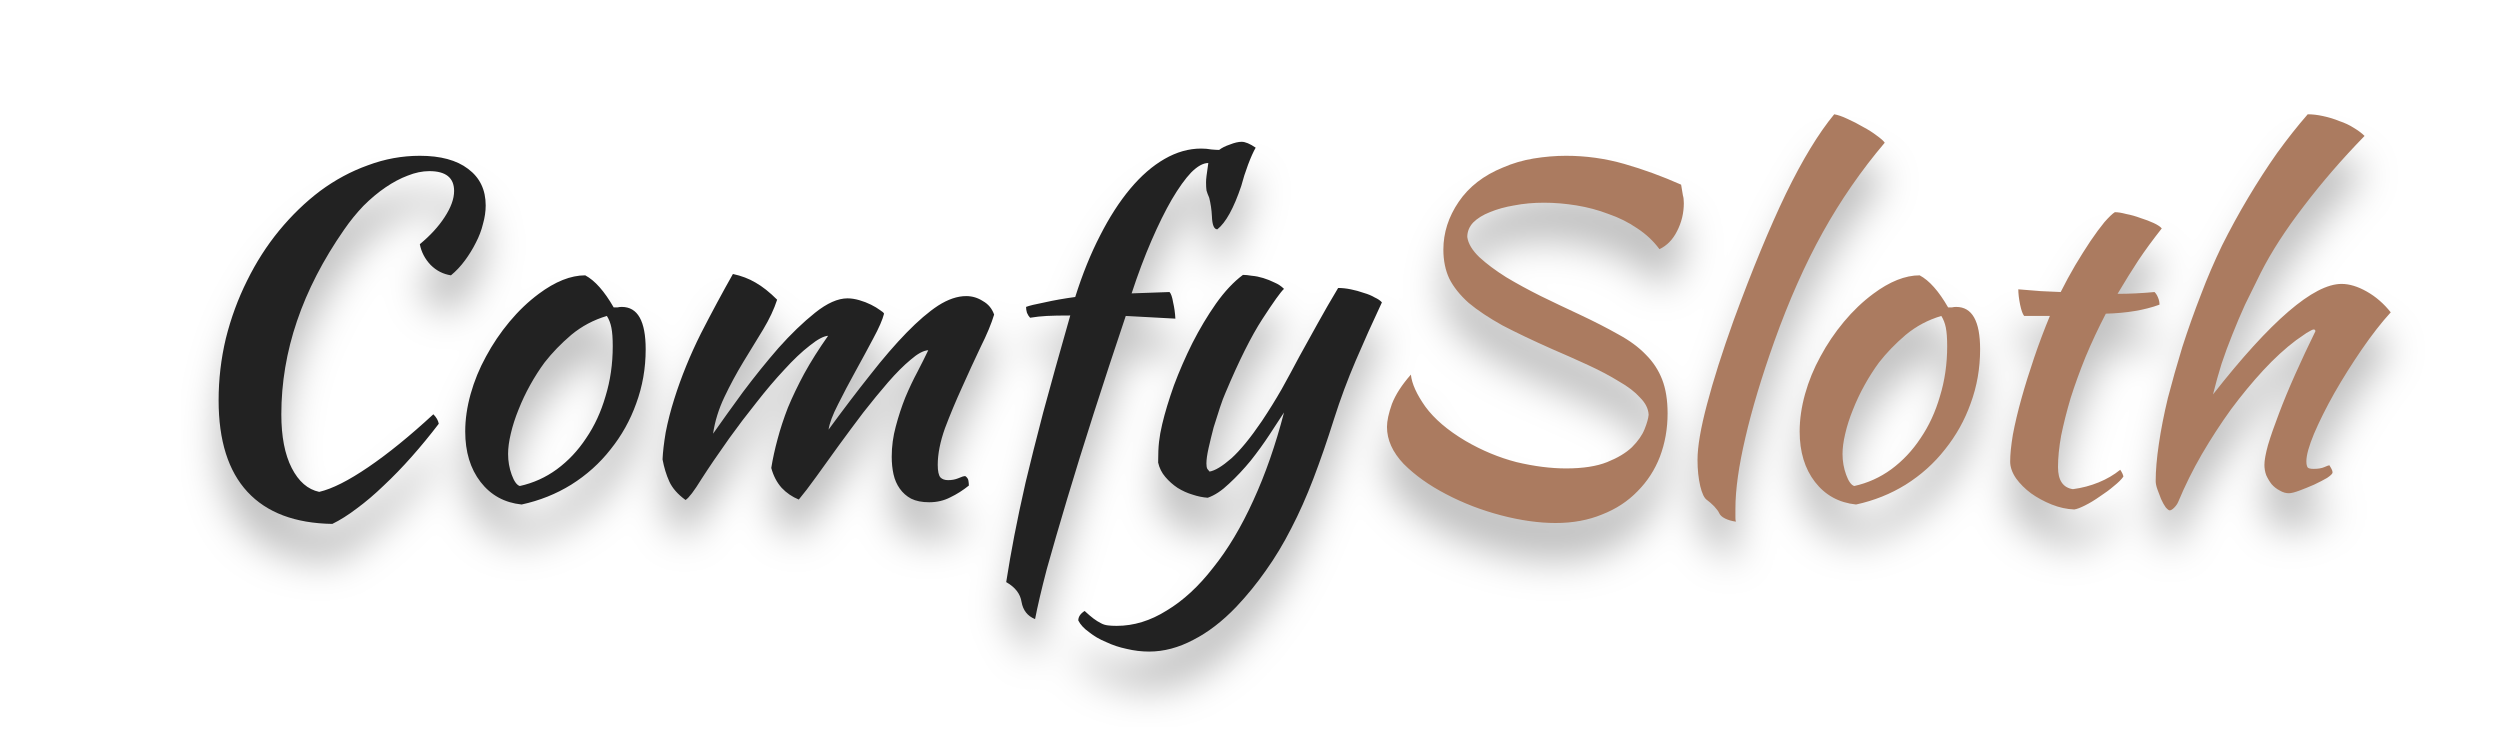
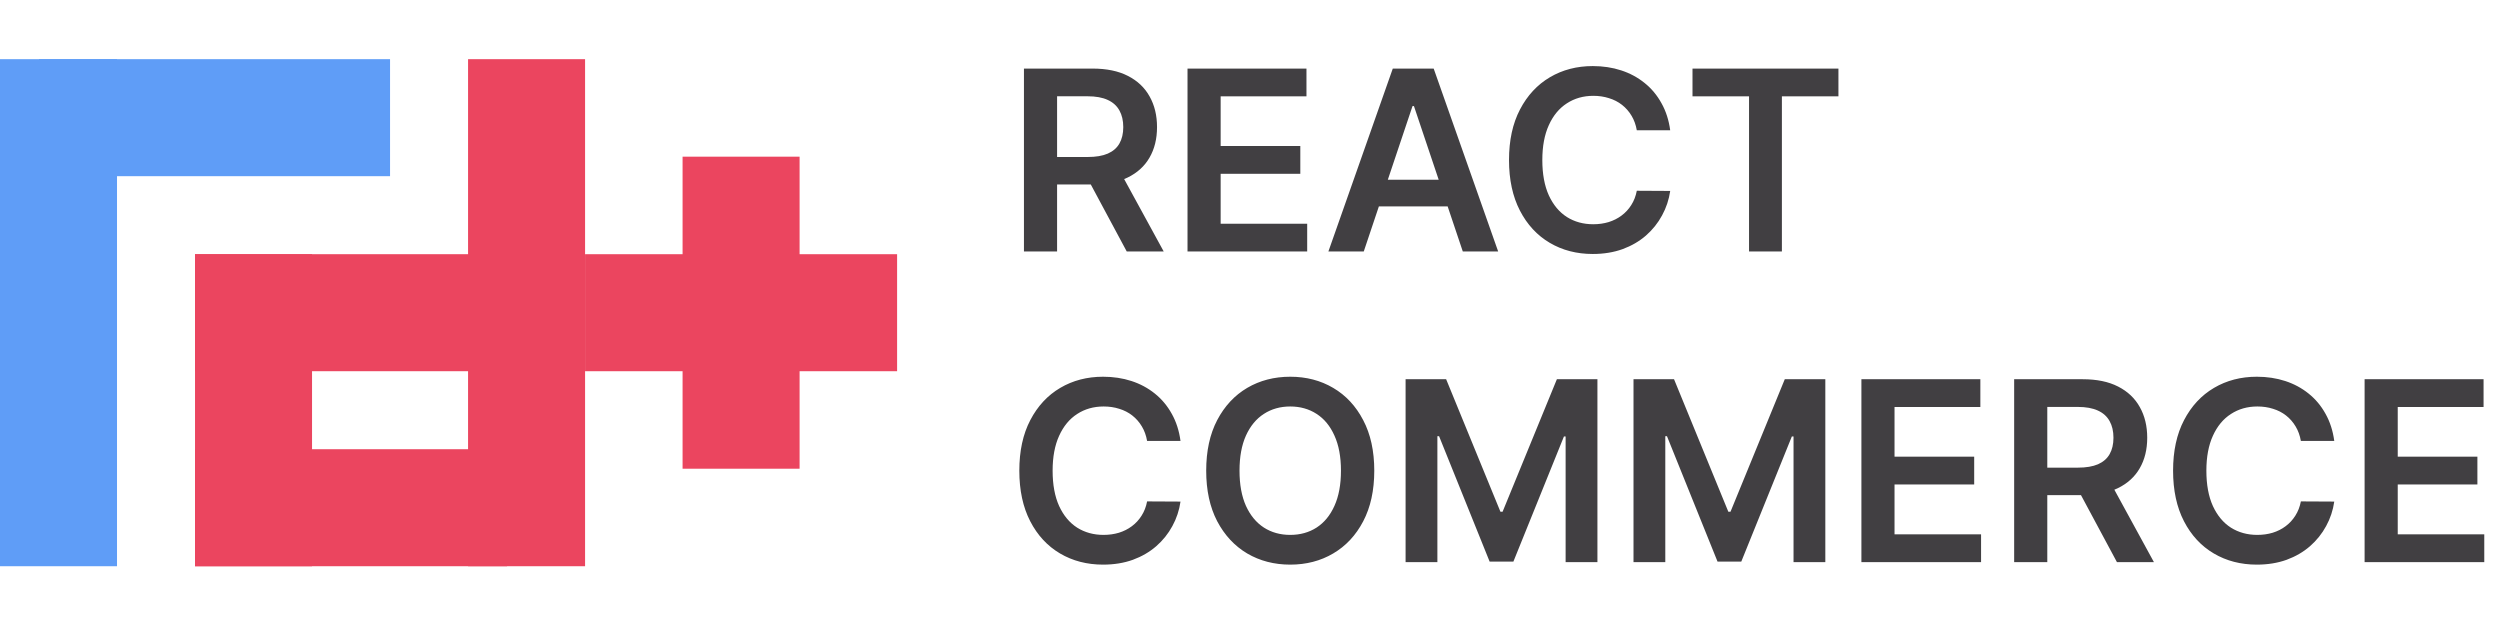
- <svg xmlns="http://www.w3.org/2000/svg" width="266" height="78" viewBox="0 0 266 78" fill="none">
-   <g filter="url(#filter0_d)">
-     <path d="M23.261 42.592C23.261 40.352 23.517 38.16 24.029 36.016C24.573 33.84 25.325 31.792 26.285 29.872C27.245 27.92 28.381 26.144 29.693 24.544C31.037 22.912 32.493 21.504 34.061 20.32C35.661 19.136 37.357 18.224 39.149 17.584C40.941 16.912 42.781 16.576 44.669 16.576C46.877 16.576 48.589 17.04 49.805 17.968C51.053 18.896 51.677 20.192 51.677 21.856C51.677 22.496 51.581 23.152 51.389 23.824C51.229 24.496 50.973 25.168 50.621 25.84C50.301 26.48 49.917 27.104 49.469 27.712C49.021 28.32 48.525 28.848 47.981 29.296C47.149 29.168 46.429 28.8 45.821 28.192C45.213 27.552 44.829 26.816 44.669 25.984C45.789 25.056 46.669 24.096 47.309 23.104C47.981 22.08 48.317 21.152 48.317 20.32C48.317 18.912 47.437 18.208 45.677 18.208C44.941 18.208 44.173 18.368 43.373 18.688C42.605 18.976 41.821 19.392 41.021 19.936C40.221 20.48 39.437 21.136 38.669 21.904C37.933 22.672 37.245 23.52 36.605 24.448C32.157 30.848 29.933 37.392 29.933 44.08C29.933 46.448 30.301 48.352 31.037 49.792C31.773 51.232 32.749 52.08 33.965 52.336C35.341 52.016 37.085 51.136 39.197 49.696C41.309 48.256 43.613 46.384 46.109 44.08C46.429 44.4 46.621 44.736 46.685 45.088C45.757 46.304 44.797 47.472 43.805 48.592C42.813 49.712 41.821 50.736 40.829 51.664C39.869 52.592 38.909 53.408 37.949 54.112C37.021 54.816 36.157 55.36 35.357 55.744C31.389 55.68 28.381 54.544 26.333 52.336C24.285 50.128 23.261 46.88 23.261 42.592ZM55.5 53.68C53.676 53.488 52.22 52.688 51.132 51.28C50.044 49.872 49.5 48.08 49.5 45.904C49.5 44.624 49.692 43.296 50.076 41.92C50.46 40.544 51.004 39.216 51.708 37.936C52.412 36.624 53.244 35.392 54.204 34.24C55.164 33.088 56.204 32.096 57.324 31.264C59.084 29.952 60.732 29.296 62.268 29.296C63.292 29.84 64.3 30.976 65.292 32.704C65.452 32.704 65.596 32.704 65.724 32.704C65.852 32.672 65.996 32.656 66.156 32.656C67.852 32.656 68.7 34.16 68.7 37.168C68.7 39.184 68.364 41.104 67.692 42.928C67.052 44.72 66.14 46.352 64.956 47.824C63.804 49.296 62.412 50.544 60.78 51.568C59.18 52.56 57.42 53.264 55.5 53.68ZM57.948 38.56C57.404 39.296 56.892 40.096 56.412 40.96C55.932 41.824 55.516 42.704 55.164 43.6C54.812 44.464 54.54 45.312 54.348 46.144C54.156 46.944 54.06 47.664 54.06 48.304C54.06 49.072 54.188 49.808 54.444 50.512C54.7 51.216 54.988 51.616 55.308 51.712C56.748 51.392 58.06 50.8 59.244 49.936C60.46 49.04 61.5 47.936 62.364 46.624C63.26 45.312 63.948 43.824 64.428 42.16C64.94 40.496 65.196 38.72 65.196 36.832C65.196 36 65.148 35.344 65.052 34.864C64.956 34.384 64.796 33.968 64.572 33.616C63.164 34.032 61.9 34.704 60.78 35.632C59.692 36.56 58.748 37.536 57.948 38.56ZM98.767 37.264C98.255 37.296 97.631 37.632 96.895 38.272C96.159 38.88 95.359 39.68 94.495 40.672C93.663 41.632 92.783 42.704 91.855 43.888C90.959 45.072 90.079 46.256 89.215 47.44C88.383 48.592 87.599 49.68 86.863 50.704C86.127 51.728 85.503 52.544 84.991 53.152C84.287 52.864 83.679 52.448 83.167 51.904C82.655 51.328 82.287 50.624 82.063 49.792C82.223 48.8 82.447 47.776 82.735 46.72C83.023 45.632 83.391 44.512 83.839 43.36C84.319 42.208 84.895 41.008 85.567 39.76C86.271 38.48 87.119 37.136 88.111 35.728C87.631 35.76 86.975 36.112 86.143 36.784C85.311 37.424 84.415 38.272 83.455 39.328C82.495 40.352 81.503 41.52 80.479 42.832C79.455 44.112 78.495 45.376 77.599 46.624C76.415 48.288 75.423 49.744 74.623 50.992C73.855 52.24 73.295 52.976 72.943 53.2C72.111 52.592 71.535 51.936 71.215 51.232C70.895 50.528 70.655 49.744 70.495 48.88C70.527 48.112 70.639 47.152 70.831 46C71.055 44.848 71.359 43.664 71.743 42.448C72.479 40.112 73.423 37.792 74.575 35.488C75.759 33.184 76.895 31.072 77.983 29.152C78.879 29.344 79.679 29.648 80.383 30.064C81.119 30.48 81.887 31.088 82.687 31.888C82.367 32.88 81.871 33.936 81.199 35.056C80.527 36.144 79.823 37.296 79.087 38.512C78.351 39.728 77.679 40.976 77.071 42.256C76.463 43.536 76.063 44.832 75.871 46.144C76.767 44.864 77.823 43.392 79.039 41.728C80.287 40.064 81.551 38.496 82.831 37.024C84.143 35.552 85.439 34.304 86.719 33.28C87.999 32.256 89.151 31.744 90.175 31.744C90.559 31.744 90.975 31.808 91.423 31.936C91.871 32.064 92.287 32.224 92.671 32.416C93.055 32.608 93.375 32.8 93.631 32.992C93.887 33.152 94.031 33.28 94.063 33.376C93.903 34.016 93.519 34.896 92.911 36.016C92.335 37.104 91.711 38.256 91.039 39.472C90.367 40.688 89.743 41.872 89.167 43.024C88.591 44.144 88.255 45.04 88.159 45.712C89.727 43.568 91.199 41.632 92.575 39.904C93.951 38.144 95.247 36.64 96.463 35.392C97.679 34.144 98.799 33.184 99.823 32.512C100.879 31.84 101.871 31.504 102.799 31.504C103.439 31.504 104.031 31.68 104.575 32.032C105.151 32.352 105.551 32.832 105.775 33.472C105.487 34.432 105.007 35.584 104.335 36.928C103.695 38.272 103.039 39.696 102.367 41.2C101.695 42.672 101.087 44.128 100.543 45.568C100.031 47.008 99.775 48.304 99.775 49.456C99.775 50.128 99.871 50.576 100.063 50.8C100.255 50.992 100.527 51.088 100.879 51.088C101.263 51.088 101.615 51.024 101.935 50.896C102.287 50.736 102.543 50.656 102.703 50.656C102.895 50.784 103.007 50.944 103.039 51.136C103.071 51.328 103.087 51.504 103.087 51.664C102.447 52.176 101.791 52.592 101.119 52.912C100.447 53.264 99.695 53.44 98.863 53.44C98.095 53.44 97.455 53.312 96.943 53.056C96.463 52.8 96.063 52.448 95.743 52C95.423 51.552 95.199 51.04 95.071 50.464C94.943 49.888 94.879 49.264 94.879 48.592C94.879 47.504 95.023 46.432 95.311 45.376C95.599 44.288 95.935 43.264 96.319 42.304C96.735 41.312 97.167 40.4 97.615 39.568C98.063 38.704 98.447 37.936 98.767 37.264ZM110.132 65.872C109.332 65.552 108.852 64.944 108.692 64.048C108.564 63.184 108.02 62.48 107.06 61.936C107.316 60.304 107.604 58.656 107.924 56.992C108.244 55.328 108.644 53.44 109.124 51.328C109.636 49.184 110.26 46.704 110.996 43.888C111.764 41.04 112.724 37.6 113.876 33.568C112.82 33.568 111.988 33.584 111.38 33.616C110.772 33.648 110.18 33.712 109.604 33.808C109.476 33.68 109.364 33.504 109.268 33.28C109.204 33.056 109.172 32.848 109.172 32.656C109.492 32.528 110.148 32.368 111.14 32.176C112.132 31.952 113.22 31.76 114.404 31.6C115.172 29.168 116.052 26.992 117.044 25.072C118.036 23.12 119.108 21.456 120.26 20.08C121.412 18.704 122.628 17.648 123.908 16.912C125.188 16.176 126.484 15.808 127.796 15.808C128.18 15.808 128.548 15.84 128.9 15.904C129.252 15.936 129.524 15.952 129.716 15.952C130.004 15.728 130.388 15.536 130.868 15.376C131.348 15.184 131.764 15.088 132.116 15.088C132.5 15.088 132.996 15.296 133.604 15.712C133.348 16.16 133.076 16.768 132.788 17.536C132.5 18.304 132.26 19.056 132.068 19.792C131.268 22.16 130.42 23.696 129.524 24.4C129.172 24.4 128.98 23.936 128.948 23.008C128.916 22.336 128.82 21.68 128.66 21.04C128.532 20.752 128.436 20.496 128.372 20.272C128.34 20.048 128.324 19.76 128.324 19.408C128.324 19.216 128.34 18.992 128.372 18.736C128.404 18.448 128.468 17.984 128.564 17.344C128.02 17.344 127.412 17.68 126.74 18.352C126.1 19.024 125.412 19.984 124.676 21.232C123.972 22.448 123.252 23.904 122.516 25.6C121.78 27.296 121.076 29.168 120.404 31.216L124.436 31.072C124.596 31.232 124.724 31.6 124.82 32.176C124.948 32.72 125.028 33.296 125.06 33.904L119.78 33.616C118.564 37.232 117.428 40.688 116.372 43.984C115.316 47.28 114.372 50.32 113.54 53.104C112.708 55.888 111.988 58.368 111.38 60.544C110.804 62.752 110.388 64.528 110.132 65.872ZM141.946 44.56C141.21 46.896 140.474 49.024 139.738 50.944C139.002 52.864 138.218 54.624 137.386 56.224C136.554 57.856 135.658 59.344 134.698 60.688C133.738 62.064 132.682 63.36 131.53 64.576C130.058 66.112 128.538 67.28 126.97 68.08C125.402 68.912 123.834 69.328 122.266 69.328C121.466 69.328 120.666 69.232 119.866 69.04C119.098 68.88 118.378 68.64 117.706 68.32C117.002 68.032 116.394 67.68 115.882 67.264C115.338 66.88 114.954 66.464 114.73 66.016C114.73 65.632 114.954 65.296 115.402 65.008C115.786 65.36 116.106 65.632 116.362 65.824C116.618 66.016 116.874 66.176 117.13 66.304C117.354 66.432 117.61 66.512 117.898 66.544C118.154 66.576 118.458 66.592 118.81 66.592C120.634 66.592 122.41 66.048 124.138 64.96C125.898 63.904 127.546 62.384 129.082 60.4C130.65 58.448 132.074 56.064 133.354 53.248C134.634 50.464 135.722 47.344 136.618 43.888C136.202 44.528 135.69 45.312 135.082 46.24C134.474 47.168 133.802 48.096 133.066 49.024C132.33 49.92 131.562 50.736 130.762 51.472C129.994 52.208 129.242 52.704 128.506 52.96C127.994 52.928 127.45 52.816 126.874 52.624C126.33 52.464 125.802 52.224 125.29 51.904C124.81 51.584 124.378 51.2 123.994 50.752C123.61 50.304 123.354 49.792 123.226 49.216C123.226 48.288 123.258 47.552 123.322 47.008C123.386 46.432 123.498 45.808 123.658 45.136C123.946 43.92 124.362 42.544 124.906 41.008C125.482 39.472 126.138 37.968 126.874 36.496C127.642 34.992 128.474 33.6 129.37 32.32C130.298 31.008 131.258 29.984 132.25 29.248C132.506 29.248 132.826 29.28 133.21 29.344C133.594 29.376 133.994 29.456 134.41 29.584C134.826 29.712 135.226 29.872 135.61 30.064C135.994 30.224 136.33 30.448 136.618 30.736C136.266 31.056 135.498 32.128 134.314 33.952C133.13 35.776 131.818 38.4 130.378 41.824C130.218 42.176 130.026 42.688 129.802 43.36C129.578 44.032 129.354 44.736 129.13 45.472C128.938 46.208 128.762 46.928 128.602 47.632C128.442 48.336 128.362 48.896 128.362 49.312C128.362 49.568 128.394 49.76 128.458 49.888C128.554 50.016 128.634 50.112 128.698 50.176C129.274 50.08 130.042 49.616 131.002 48.784C131.962 47.92 133.05 46.592 134.266 44.8C135.034 43.648 135.738 42.512 136.378 41.392C137.018 40.24 137.642 39.088 138.25 37.936C138.89 36.784 139.546 35.6 140.218 34.384C140.89 33.168 141.61 31.92 142.378 30.64C142.794 30.64 143.242 30.688 143.722 30.784C144.202 30.88 144.666 31.008 145.114 31.168C145.562 31.296 145.946 31.456 146.266 31.648C146.618 31.808 146.874 31.984 147.034 32.176C146.042 34.288 145.114 36.352 144.25 38.368C143.386 40.384 142.618 42.448 141.946 44.56Z" fill="#222222" />
-     <path d="M178.871 19.648C178.967 20.192 179.031 20.576 179.063 20.8C179.127 20.992 179.159 21.264 179.159 21.616C179.159 22.672 178.919 23.664 178.439 24.592C177.991 25.488 177.367 26.128 176.567 26.512C175.927 25.648 175.143 24.912 174.215 24.304C173.287 23.664 172.263 23.152 171.143 22.768C170.055 22.352 168.919 22.048 167.735 21.856C166.551 21.664 165.399 21.568 164.279 21.568C163.159 21.568 162.103 21.664 161.111 21.856C160.151 22.016 159.287 22.256 158.519 22.576C157.783 22.864 157.191 23.232 156.743 23.68C156.327 24.128 156.119 24.64 156.119 25.216C156.215 25.92 156.647 26.64 157.415 27.376C158.183 28.08 159.127 28.784 160.247 29.488C161.367 30.16 162.599 30.832 163.943 31.504C165.319 32.176 166.663 32.816 167.975 33.424C169.607 34.192 171.015 34.912 172.199 35.584C173.383 36.224 174.359 36.944 175.127 37.744C175.895 38.512 176.471 39.392 176.855 40.384C177.239 41.376 177.431 42.576 177.431 43.984C177.431 45.616 177.159 47.152 176.615 48.592C176.071 50 175.271 51.232 174.215 52.288C173.191 53.344 171.943 54.16 170.471 54.736C168.999 55.344 167.351 55.648 165.527 55.648C163.735 55.648 161.799 55.376 159.719 54.832C157.639 54.288 155.687 53.536 153.863 52.576C152.071 51.648 150.567 50.576 149.351 49.36C148.167 48.112 147.575 46.8 147.575 45.424C147.575 44.784 147.751 43.968 148.103 42.976C148.487 41.984 149.159 40.944 150.119 39.856C150.215 40.816 150.727 41.952 151.655 43.264C152.615 44.576 154.039 45.792 155.927 46.912C157.687 47.936 159.495 48.688 161.351 49.168C163.239 49.616 164.999 49.84 166.631 49.84C168.423 49.84 169.879 49.616 170.999 49.168C172.119 48.72 172.999 48.192 173.639 47.584C174.279 46.944 174.727 46.304 174.983 45.664C175.239 45.024 175.383 44.512 175.415 44.128C175.383 43.488 175.079 42.88 174.503 42.304C173.959 41.696 173.207 41.12 172.247 40.576C171.319 40 170.231 39.424 168.983 38.848C167.735 38.272 166.439 37.696 165.095 37.12C163.079 36.224 161.335 35.392 159.863 34.624C158.423 33.824 157.223 33.024 156.263 32.224C155.335 31.392 154.647 30.528 154.199 29.632C153.783 28.736 153.575 27.712 153.575 26.56C153.575 24.768 154.119 23.072 155.207 21.472C156.295 19.872 157.863 18.656 159.911 17.824C160.935 17.376 162.023 17.056 163.175 16.864C164.359 16.672 165.511 16.576 166.631 16.576C168.743 16.576 170.807 16.864 172.823 17.44C174.839 18.016 176.855 18.752 178.871 19.648ZM180.616 48.928C180.616 47.52 180.952 45.552 181.624 43.024C182.296 40.464 183.24 37.488 184.456 34.096C186.44 28.688 188.296 24.192 190.024 20.608C191.784 16.992 193.496 14.176 195.16 12.16C195.544 12.224 196.008 12.384 196.552 12.64C197.128 12.896 197.688 13.184 198.232 13.504C198.776 13.792 199.256 14.096 199.672 14.416C200.12 14.736 200.408 14.992 200.536 15.184C198.04 18.128 195.848 21.296 193.96 24.688C192.072 28.08 190.344 31.968 188.776 36.352C187.432 40.128 186.408 43.536 185.704 46.576C185 49.584 184.648 52.096 184.648 54.112C184.648 54.656 184.648 54.992 184.648 55.12C184.648 55.248 184.664 55.376 184.696 55.504C184.248 55.44 183.864 55.328 183.544 55.168C183.224 55.008 183.016 54.816 182.92 54.592C182.856 54.432 182.68 54.192 182.392 53.872C182.104 53.584 181.848 53.36 181.624 53.2C181.336 53.008 181.096 52.512 180.904 51.712C180.712 50.88 180.616 49.952 180.616 48.928ZM197.484 53.68C195.66 53.488 194.204 52.688 193.116 51.28C192.028 49.872 191.484 48.08 191.484 45.904C191.484 44.624 191.676 43.296 192.06 41.92C192.444 40.544 192.988 39.216 193.692 37.936C194.396 36.624 195.228 35.392 196.188 34.24C197.148 33.088 198.188 32.096 199.308 31.264C201.068 29.952 202.716 29.296 204.252 29.296C205.276 29.84 206.284 30.976 207.276 32.704C207.436 32.704 207.58 32.704 207.708 32.704C207.836 32.672 207.98 32.656 208.14 32.656C209.836 32.656 210.684 34.16 210.684 37.168C210.684 39.184 210.348 41.104 209.676 42.928C209.036 44.72 208.124 46.352 206.94 47.824C205.788 49.296 204.396 50.544 202.764 51.568C201.164 52.56 199.404 53.264 197.484 53.68ZM199.932 38.56C199.388 39.296 198.876 40.096 198.396 40.96C197.916 41.824 197.5 42.704 197.148 43.6C196.796 44.464 196.524 45.312 196.332 46.144C196.14 46.944 196.044 47.664 196.044 48.304C196.044 49.072 196.172 49.808 196.428 50.512C196.684 51.216 196.972 51.616 197.292 51.712C198.732 51.392 200.044 50.8 201.228 49.936C202.444 49.04 203.484 47.936 204.348 46.624C205.244 45.312 205.932 43.824 206.412 42.16C206.924 40.496 207.18 38.72 207.18 36.832C207.18 36 207.132 35.344 207.036 34.864C206.94 34.384 206.78 33.968 206.556 33.616C205.148 34.032 203.884 34.704 202.764 35.632C201.676 36.56 200.732 37.536 199.932 38.56ZM215.371 33.616C215.211 33.424 215.067 33.024 214.939 32.416C214.811 31.776 214.747 31.232 214.747 30.784C215.579 30.848 216.379 30.912 217.147 30.976C217.915 31.008 218.619 31.04 219.259 31.072C219.739 30.112 220.251 29.168 220.795 28.24C221.371 27.28 221.915 26.416 222.427 25.648C222.971 24.848 223.467 24.176 223.915 23.632C224.395 23.088 224.763 22.736 225.019 22.576C225.339 22.576 225.739 22.64 226.219 22.768C226.731 22.864 227.243 23.008 227.755 23.2C228.267 23.36 228.731 23.536 229.147 23.728C229.563 23.92 229.851 24.112 230.011 24.304C229.051 25.52 228.219 26.656 227.515 27.712C226.843 28.736 226.107 29.92 225.307 31.264C225.947 31.264 226.587 31.248 227.227 31.216C227.899 31.184 228.571 31.136 229.243 31.072C229.403 31.232 229.531 31.44 229.627 31.696C229.723 31.92 229.771 32.16 229.771 32.416C228.203 32.992 226.299 33.312 224.059 33.376C223.259 34.912 222.539 36.448 221.899 37.984C221.291 39.488 220.763 40.944 220.315 42.352C219.899 43.76 219.563 45.088 219.307 46.336C219.083 47.584 218.971 48.704 218.971 49.696C218.971 51.104 219.499 51.888 220.555 52.048C221.515 51.92 222.427 51.68 223.291 51.328C224.155 50.976 224.923 50.528 225.595 49.984C225.787 50.272 225.899 50.512 225.931 50.704C225.739 50.992 225.403 51.328 224.923 51.712C224.475 52.096 223.979 52.464 223.435 52.816C222.891 53.2 222.363 53.52 221.851 53.776C221.339 54.032 220.955 54.176 220.699 54.208C219.899 54.176 219.099 54 218.299 53.68C217.499 53.36 216.763 52.96 216.091 52.48C215.451 52 214.923 51.472 214.507 50.896C214.091 50.288 213.883 49.696 213.883 49.12C213.883 48.352 213.979 47.392 214.171 46.24C214.395 45.056 214.699 43.776 215.083 42.4C215.467 41.024 215.915 39.584 216.427 38.08C216.939 36.576 217.499 35.088 218.107 33.616H215.371ZM229.366 51.184C229.366 50.064 229.478 48.752 229.702 47.248C229.926 45.712 230.246 44.08 230.662 42.352C231.11 40.624 231.622 38.816 232.198 36.928C232.806 35.04 233.478 33.152 234.214 31.264C234.854 29.568 235.59 27.856 236.422 26.128C237.286 24.4 238.214 22.704 239.206 21.04C240.198 19.376 241.222 17.792 242.278 16.288C243.366 14.784 244.454 13.408 245.542 12.16C246.054 12.16 246.598 12.224 247.174 12.352C247.782 12.48 248.358 12.656 248.902 12.88C249.478 13.072 249.99 13.312 250.438 13.6C250.918 13.888 251.302 14.176 251.59 14.464C249.19 16.928 247.03 19.424 245.11 21.952C243.19 24.448 241.67 26.8 240.55 29.008C239.942 30.224 239.382 31.36 238.87 32.416C238.39 33.472 237.942 34.528 237.526 35.584C237.11 36.608 236.726 37.648 236.374 38.704C236.054 39.728 235.75 40.816 235.462 41.968C241.606 34.128 246.166 30.208 249.142 30.208C249.974 30.208 250.87 30.48 251.83 31.024C252.79 31.568 253.638 32.304 254.374 33.232C253.382 34.32 252.358 35.632 251.302 37.168C250.246 38.704 249.27 40.256 248.374 41.824C247.51 43.36 246.79 44.8 246.214 46.144C245.67 47.456 245.398 48.432 245.398 49.072C245.398 49.392 245.446 49.616 245.542 49.744C245.638 49.84 245.846 49.888 246.166 49.888C246.646 49.888 247.03 49.824 247.318 49.696C247.606 49.568 247.782 49.504 247.846 49.504C248.006 49.76 248.102 49.936 248.134 50.032C248.166 50.128 248.182 50.208 248.182 50.272C248.182 50.4 247.99 50.592 247.606 50.848C247.222 51.072 246.758 51.312 246.214 51.568C245.702 51.792 245.19 52 244.678 52.192C244.166 52.384 243.782 52.48 243.526 52.48C243.206 52.48 242.886 52.384 242.566 52.192C242.246 52.032 241.958 51.808 241.702 51.52C241.478 51.232 241.286 50.912 241.126 50.56C240.998 50.208 240.934 49.84 240.934 49.456C240.934 48.976 241.062 48.272 241.318 47.344C241.606 46.384 241.99 45.28 242.47 44.032C242.95 42.752 243.526 41.36 244.198 39.856C244.87 38.352 245.59 36.816 246.358 35.248C246.358 35.12 246.294 35.056 246.166 35.056C246.07 35.056 245.814 35.184 245.398 35.44C245.014 35.696 244.646 35.952 244.294 36.208C243.142 37.072 241.974 38.144 240.79 39.424C239.638 40.672 238.502 42.048 237.382 43.552C236.294 45.056 235.254 46.656 234.262 48.352C233.302 50.016 232.47 51.696 231.766 53.392C231.67 53.616 231.526 53.824 231.334 54.016C231.142 54.208 230.982 54.304 230.854 54.304C230.758 54.304 230.614 54.192 230.422 53.968C230.262 53.744 230.102 53.456 229.942 53.104C229.814 52.784 229.686 52.448 229.558 52.096C229.43 51.744 229.366 51.44 229.366 51.184Z" fill="#AB7B60" />
-   </g>
-   <defs>
-     <filter id="filter0_d" x="19.261" y="12.16" width="239.113" height="65.168" filterUnits="userSpaceOnUse" color-interpolation-filters="sRGB">
-       <feFlood flood-opacity="0" result="BackgroundImageFix" />
-       <feColorMatrix in="SourceAlpha" type="matrix" values="0 0 0 0 0 0 0 0 0 0 0 0 0 0 0 0 0 0 127 0" />
-       <feOffset dy="4" />
-       <feGaussianBlur stdDeviation="2" />
-       <feColorMatrix type="matrix" values="0 0 0 0 0 0 0 0 0 0 0 0 0 0 0 0 0 0 0.25 0" />
-       <feBlend mode="normal" in2="BackgroundImageFix" result="effect1_dropShadow" />
-       <feBlend mode="normal" in="SourceGraphic" in2="effect1_dropShadow" result="shape" />
-     </filter>
-   </defs>
+ <svg xmlns="http://www.w3.org/2000/svg" width="169" height="42" viewBox="0 0 169 42" fill="none">
+   <path d="M69.219 17V4.636H73.856C74.806 4.636 75.603 4.801 76.246 5.131C76.894 5.461 77.383 5.924 77.713 6.52C78.047 7.112 78.215 7.802 78.215 8.591C78.215 9.383 78.046 10.072 77.707 10.655C77.373 11.235 76.88 11.684 76.228 12.001C75.576 12.315 74.775 12.472 73.826 12.472H70.523V10.613H73.524C74.079 10.613 74.534 10.537 74.888 10.383C75.242 10.227 75.504 9.999 75.673 9.701C75.846 9.399 75.933 9.029 75.933 8.591C75.933 8.152 75.846 7.778 75.673 7.468C75.5 7.154 75.236 6.916 74.882 6.755C74.528 6.59 74.071 6.508 73.512 6.508H71.459V17H69.219ZM75.606 11.398L78.667 17H76.168L73.162 11.398H75.606ZM80.276 17V4.636H88.317V6.514H82.516V9.87H87.901V11.748H82.516V15.123H88.366V17H80.276ZM92.19 17H89.799L94.152 4.636H96.917L101.276 17H98.885L95.583 7.172H95.486L92.19 17ZM92.269 12.152H98.788V13.951H92.269V12.152ZM112.906 8.808H110.648C110.584 8.438 110.465 8.11 110.292 7.824C110.119 7.534 109.903 7.289 109.646 7.087C109.388 6.886 109.094 6.735 108.764 6.635C108.438 6.53 108.086 6.478 107.708 6.478C107.036 6.478 106.44 6.647 105.921 6.985C105.402 7.319 104.995 7.81 104.702 8.458C104.408 9.102 104.261 9.888 104.261 10.818C104.261 11.764 104.408 12.561 104.702 13.209C104.999 13.853 105.406 14.34 105.921 14.67C106.44 14.996 107.034 15.159 107.702 15.159C108.072 15.159 108.418 15.11 108.74 15.014C109.066 14.913 109.358 14.766 109.616 14.573C109.877 14.38 110.097 14.143 110.274 13.861C110.455 13.579 110.579 13.257 110.648 12.895L112.906 12.907C112.821 13.495 112.638 14.046 112.356 14.561C112.079 15.076 111.714 15.531 111.264 15.925C110.813 16.316 110.286 16.622 109.682 16.843C109.078 17.06 108.408 17.169 107.672 17.169C106.585 17.169 105.615 16.918 104.762 16.414C103.909 15.911 103.237 15.185 102.746 14.235C102.255 13.285 102.009 12.146 102.009 10.818C102.009 9.486 102.257 8.347 102.752 7.401C103.247 6.451 103.921 5.725 104.774 5.222C105.627 4.719 106.593 4.467 107.672 4.467C108.36 4.467 109 4.564 109.591 4.757C110.183 4.95 110.71 5.234 111.173 5.608C111.636 5.979 112.016 6.433 112.314 6.973C112.616 7.508 112.813 8.12 112.906 8.808ZM114.413 6.514V4.636H124.278V6.514H120.456V17H118.235V6.514H114.413ZM79.802 29.808H77.544C77.48 29.438 77.361 29.11 77.188 28.824C77.015 28.534 76.8 28.289 76.542 28.087C76.285 27.886 75.991 27.735 75.661 27.635C75.335 27.53 74.983 27.478 74.604 27.478C73.932 27.478 73.337 27.647 72.817 27.985C72.298 28.319 71.892 28.81 71.598 29.458C71.304 30.102 71.157 30.889 71.157 31.818C71.157 32.764 71.304 33.561 71.598 34.209C71.896 34.853 72.302 35.34 72.817 35.67C73.337 35.996 73.93 36.159 74.598 36.159C74.969 36.159 75.315 36.11 75.637 36.014C75.963 35.913 76.254 35.766 76.512 35.573C76.774 35.38 76.993 35.142 77.17 34.861C77.351 34.579 77.476 34.257 77.544 33.895L79.802 33.907C79.718 34.495 79.535 35.046 79.253 35.561C78.975 36.076 78.611 36.531 78.16 36.925C77.709 37.316 77.182 37.622 76.579 37.843C75.975 38.06 75.305 38.169 74.568 38.169C73.481 38.169 72.512 37.917 71.658 37.414C70.805 36.911 70.133 36.185 69.642 35.235C69.151 34.285 68.906 33.146 68.906 31.818C68.906 30.486 69.153 29.347 69.648 28.401C70.143 27.451 70.817 26.725 71.671 26.222C72.524 25.719 73.49 25.467 74.568 25.467C75.256 25.467 75.896 25.564 76.488 25.757C77.079 25.95 77.607 26.234 78.07 26.608C78.532 26.979 78.913 27.433 79.211 27.973C79.512 28.508 79.71 29.12 79.802 29.808ZM92.901 31.818C92.901 33.15 92.651 34.291 92.152 35.241C91.657 36.187 90.981 36.911 90.124 37.414C89.271 37.917 88.303 38.169 87.22 38.169C86.138 38.169 85.168 37.917 84.31 37.414C83.457 36.907 82.781 36.181 82.282 35.235C81.787 34.285 81.539 33.146 81.539 31.818C81.539 30.486 81.787 29.347 82.282 28.401C82.781 27.451 83.457 26.725 84.31 26.222C85.168 25.719 86.138 25.467 87.22 25.467C88.303 25.467 89.271 25.719 90.124 26.222C90.981 26.725 91.657 27.451 92.152 28.401C92.651 29.347 92.901 30.486 92.901 31.818ZM90.649 31.818C90.649 30.88 90.502 30.09 90.208 29.446C89.919 28.798 89.516 28.309 89.001 27.979C88.486 27.645 87.892 27.478 87.22 27.478C86.548 27.478 85.954 27.645 85.439 27.979C84.924 28.309 84.52 28.798 84.226 29.446C83.936 30.09 83.791 30.88 83.791 31.818C83.791 32.756 83.936 33.549 84.226 34.197C84.52 34.841 84.924 35.33 85.439 35.664C85.954 35.994 86.548 36.159 87.22 36.159C87.892 36.159 88.486 35.994 89.001 35.664C89.516 35.33 89.919 34.841 90.208 34.197C90.502 33.549 90.649 32.756 90.649 31.818ZM95.018 25.636H97.759L101.43 34.595H101.574L105.245 25.636H107.986V38H105.836V29.506H105.722L102.305 37.964H100.699L97.282 29.488H97.167V38H95.018V25.636ZM110.425 25.636H113.165L116.836 34.595H116.981L120.651 25.636H123.392V38H121.243V29.506H121.128L117.711 37.964H116.105L112.688 29.488H112.574V38H110.425V25.636ZM125.831 38V25.636H133.872V27.514H128.07V30.87H133.455V32.748H128.07V36.123H133.92V38H125.831ZM136.157 38V25.636H140.793C141.743 25.636 142.54 25.801 143.184 26.131C143.832 26.461 144.321 26.924 144.651 27.52C144.985 28.111 145.152 28.802 145.152 29.591C145.152 30.383 144.983 31.072 144.645 31.655C144.311 32.235 143.818 32.684 143.166 33.001C142.514 33.315 141.713 33.472 140.763 33.472H137.461V31.613H140.461C141.017 31.613 141.471 31.537 141.826 31.384C142.18 31.227 142.441 30.999 142.61 30.701C142.783 30.399 142.87 30.029 142.87 29.591C142.87 29.152 142.783 28.778 142.61 28.468C142.437 28.154 142.174 27.916 141.82 27.755C141.465 27.59 141.009 27.508 140.449 27.508H138.397V38H136.157ZM142.544 32.398L145.605 38H143.105L140.099 32.398H142.544ZM157.796 29.808H155.539C155.474 29.438 155.355 29.11 155.182 28.824C155.009 28.534 154.794 28.289 154.536 28.087C154.279 27.886 153.985 27.735 153.655 27.635C153.329 27.53 152.977 27.478 152.599 27.478C151.926 27.478 151.331 27.647 150.812 27.985C150.292 28.319 149.886 28.81 149.592 29.458C149.298 30.102 149.151 30.889 149.151 31.818C149.151 32.764 149.298 33.561 149.592 34.209C149.89 34.853 150.296 35.34 150.812 35.67C151.331 35.996 151.924 36.159 152.593 36.159C152.963 36.159 153.309 36.11 153.631 36.014C153.957 35.913 154.249 35.766 154.506 35.573C154.768 35.38 154.987 35.142 155.164 34.861C155.345 34.579 155.47 34.257 155.539 33.895L157.796 33.907C157.712 34.495 157.529 35.046 157.247 35.561C156.969 36.076 156.605 36.531 156.154 36.925C155.704 37.316 155.176 37.622 154.573 37.843C153.969 38.06 153.299 38.169 152.562 38.169C151.476 38.169 150.506 37.917 149.653 37.414C148.799 36.911 148.127 36.185 147.636 35.235C147.145 34.285 146.9 33.146 146.9 31.818C146.9 30.486 147.147 29.347 147.642 28.401C148.137 27.451 148.811 26.725 149.665 26.222C150.518 25.719 151.484 25.467 152.562 25.467C153.251 25.467 153.89 25.564 154.482 25.757C155.074 25.95 155.601 26.234 156.064 26.608C156.527 26.979 156.907 27.433 157.205 27.973C157.507 28.508 157.704 29.12 157.796 29.808ZM159.847 38V25.636H167.889V27.514H162.087V30.87H167.472V32.748H162.087V36.123H167.937V38H159.847Z" fill="#413F42" />
+   <rect y="4" width="7.91" height="34.277" fill="#5F9DF7" />
+   <rect x="26.367" y="4" width="7.91" height="23.73" transform="rotate(90 26.3672 4)" fill="#5F9DF7" />
+   <rect x="31.641" y="4" width="7.91" height="34.277" fill="#EB455F" />
+   <rect x="34.277" y="17.184" width="7.91" height="21.094" transform="rotate(90 34.2773 17.1836)" fill="#EB455F" />
+   <rect x="21.094" y="38.277" width="7.91" height="21.094" transform="rotate(-180 21.0938 38.2773)" fill="#EB455F" />
+   <rect x="34.277" y="30.367" width="7.91" height="21.094" transform="rotate(90 34.2773 30.3672)" fill="#EB455F" />
+   <rect x="60.645" y="17.184" width="7.91" height="21.094" transform="rotate(90 60.6445 17.1836)" fill="#EB455F" />
+   <rect x="54.053" y="31.686" width="7.91" height="21.094" transform="rotate(-180 54.0527 31.6855)" fill="#EB455F" />
</svg>
